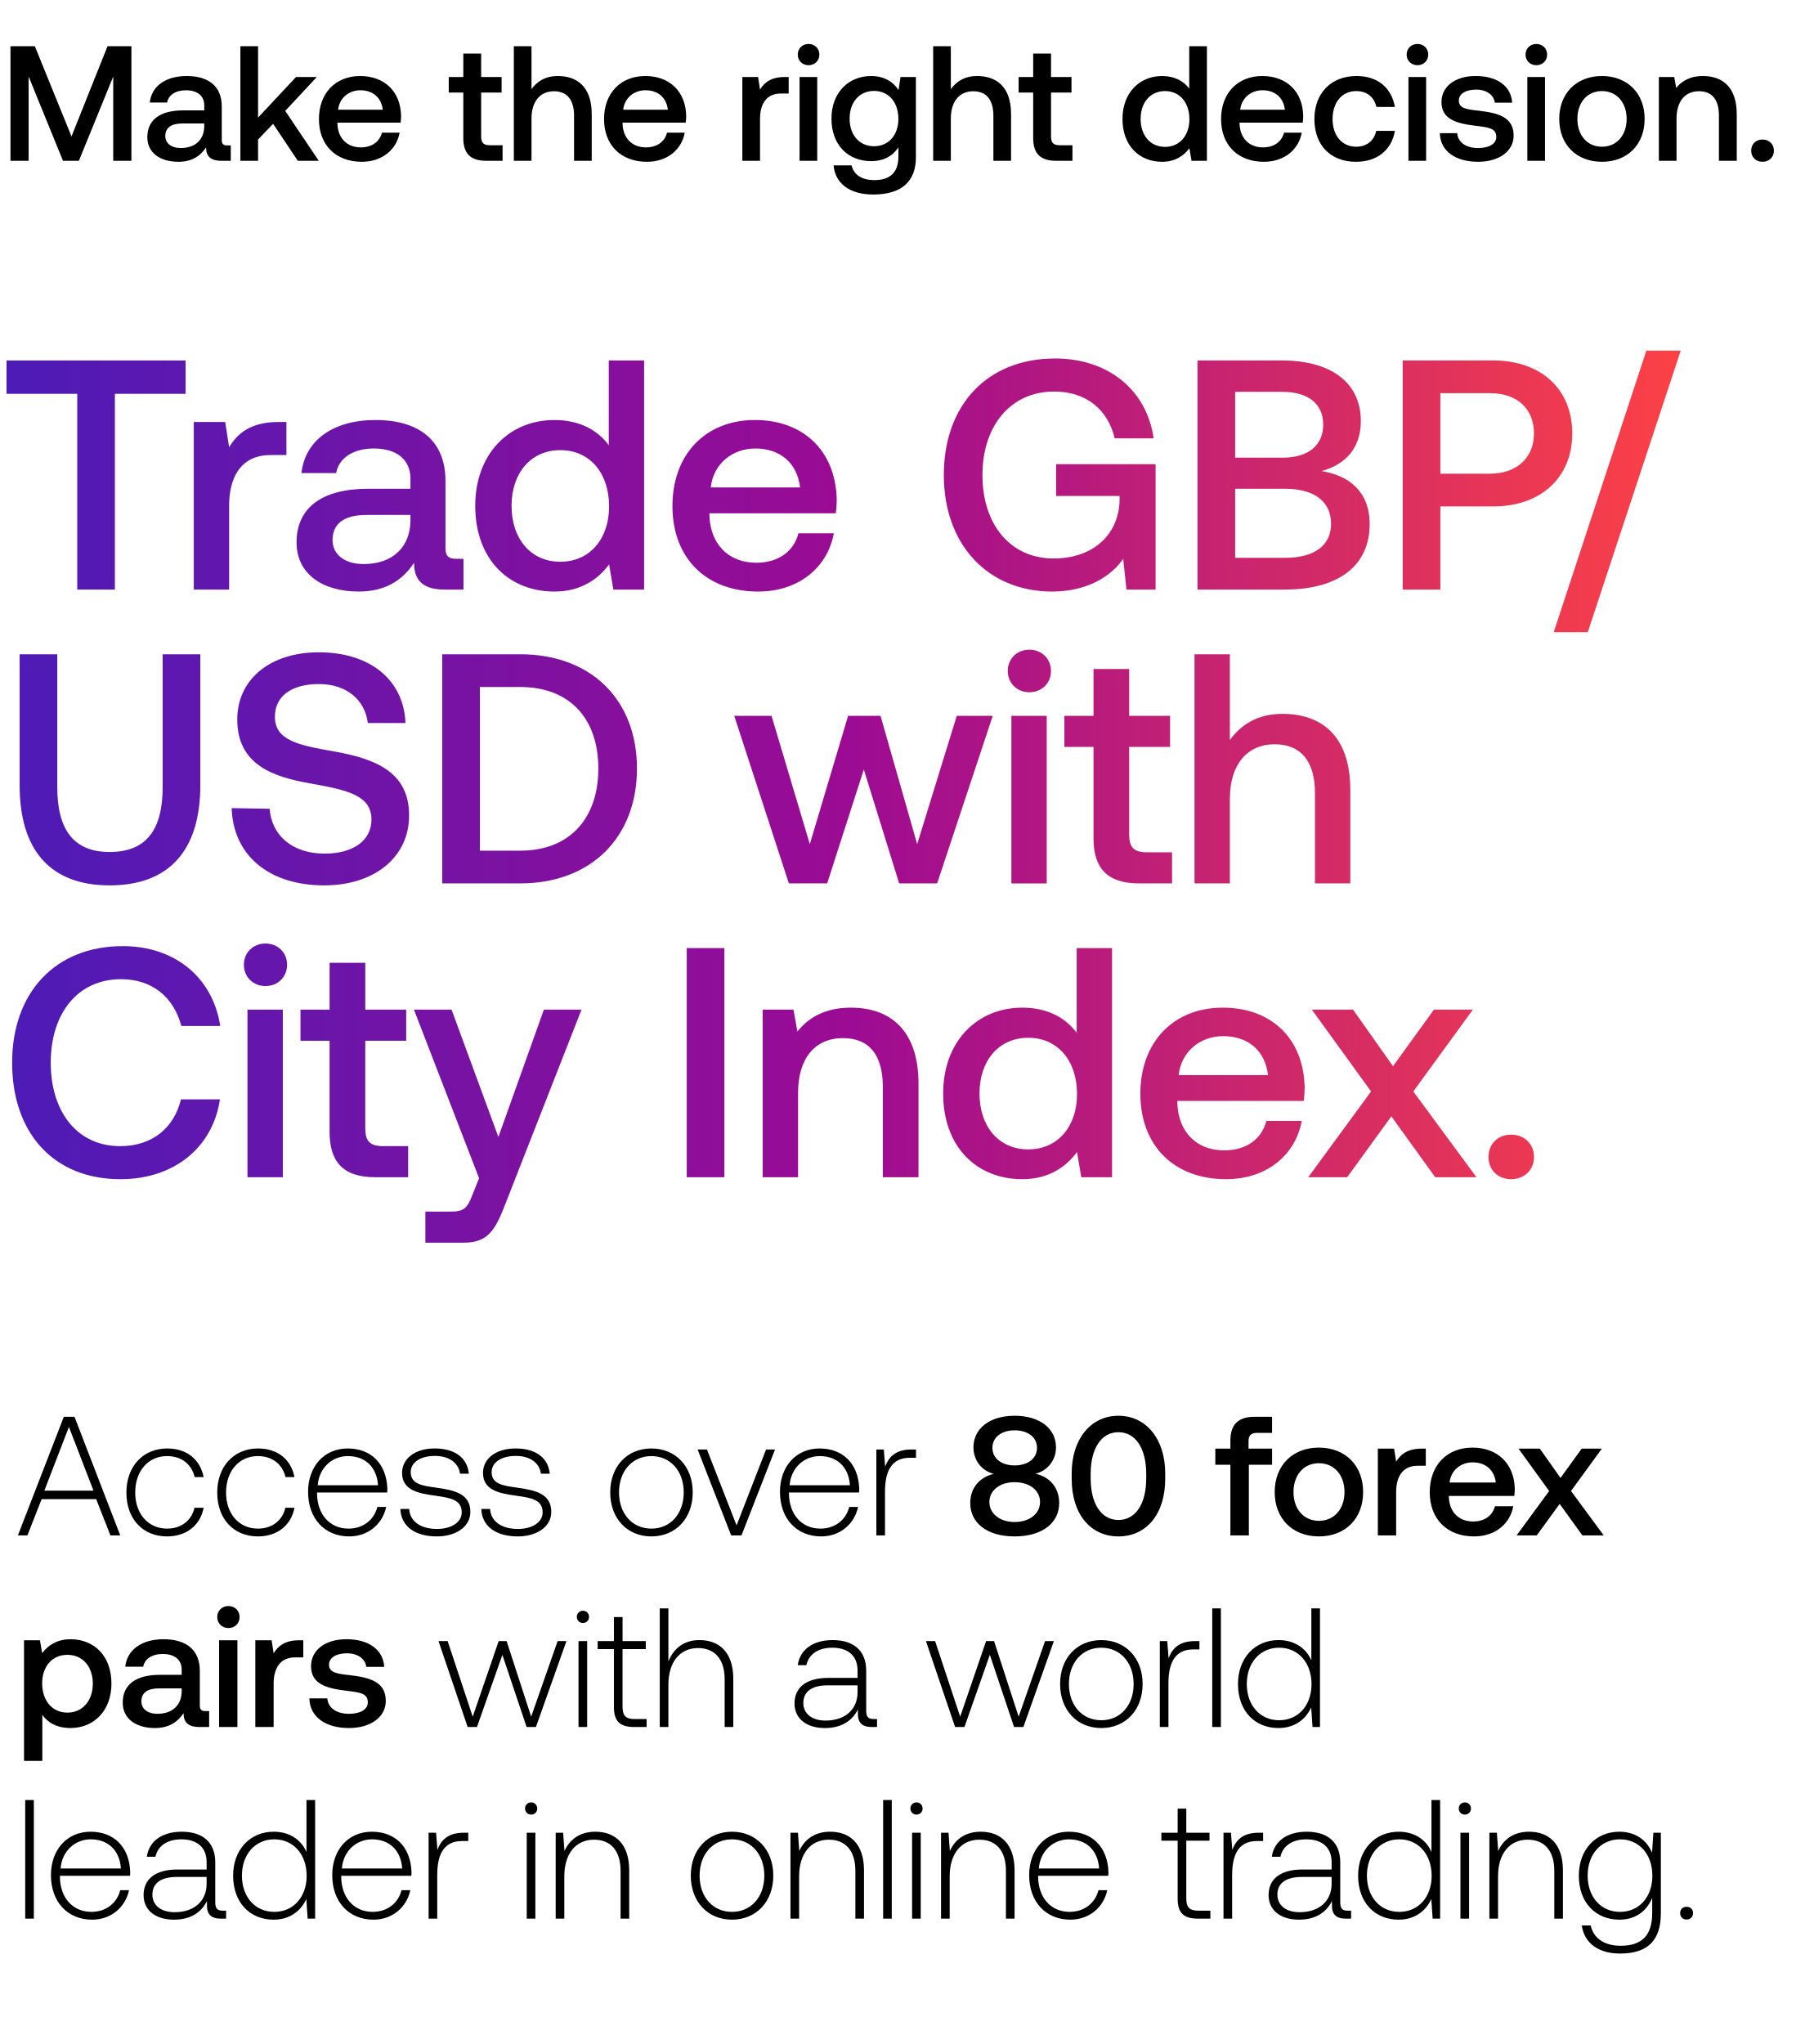
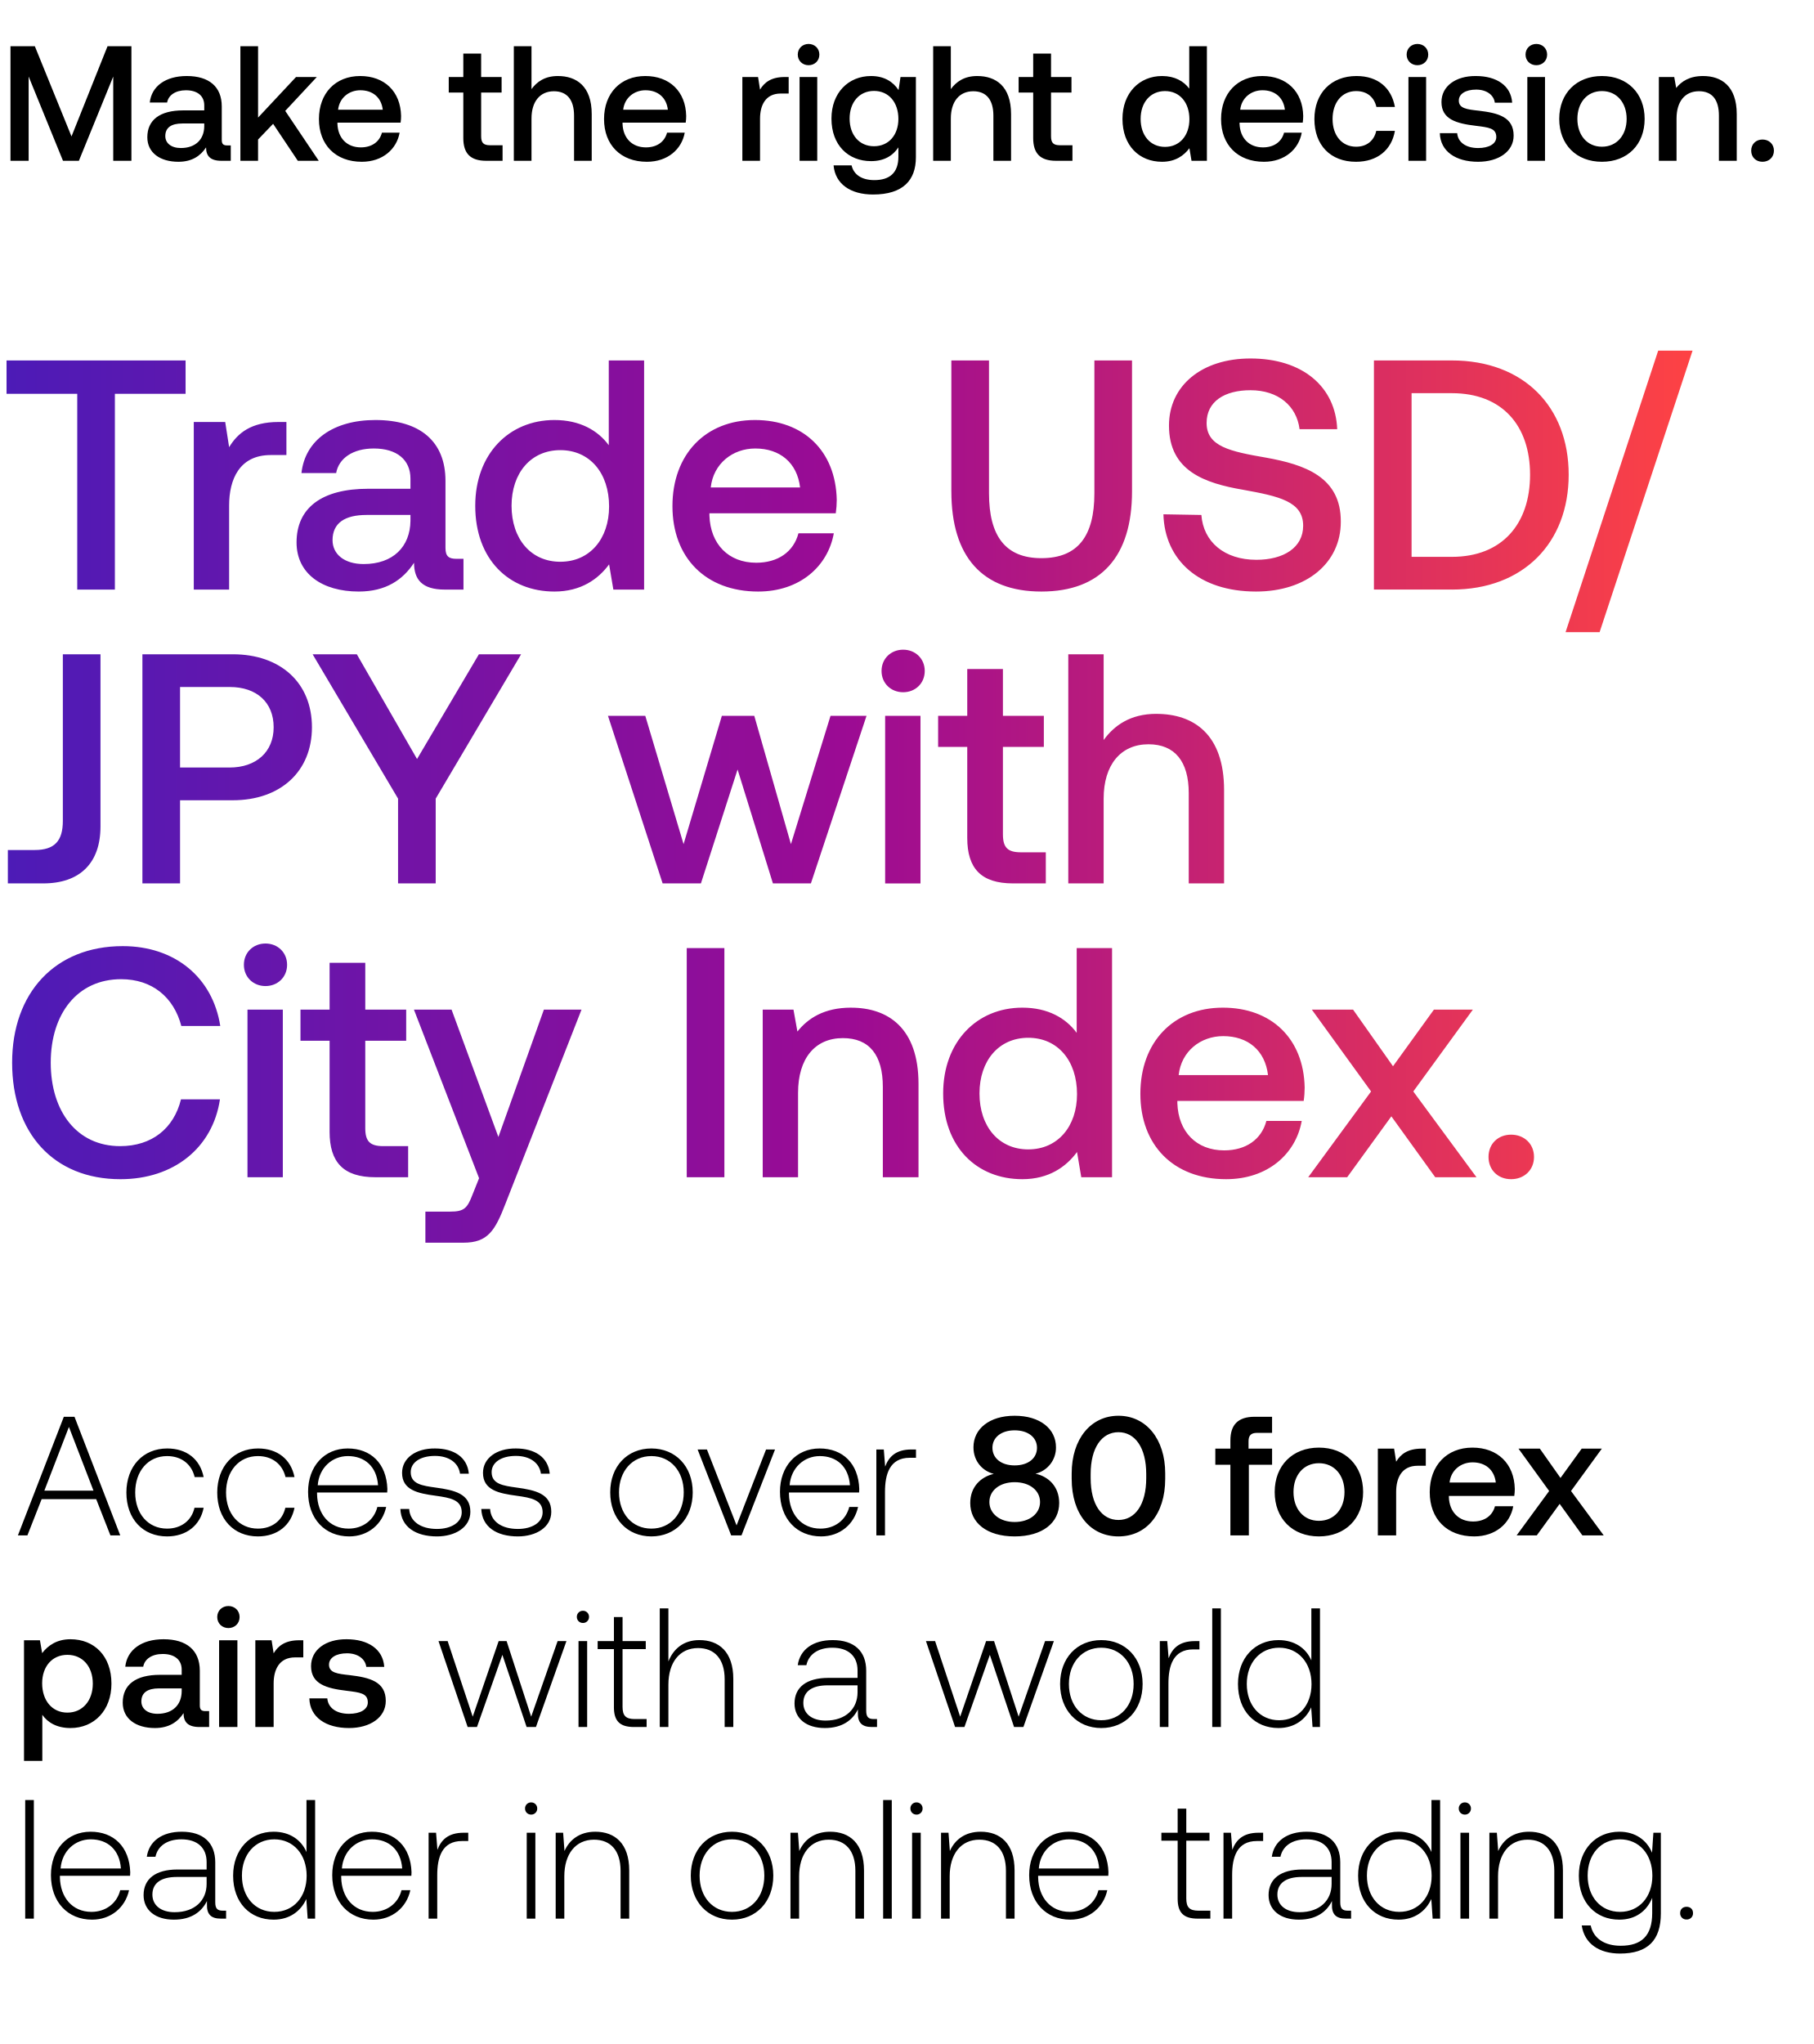
<svg xmlns="http://www.w3.org/2000/svg" width="142" height="160" viewBox="0 0 142 160" fill="none">
  <path d="M2.146 120.187l1.114-2.838H7.53l1.114 2.838h.77l-3.582-9.285h-.835l-3.595 9.285h.743zm3.25-8.489l1.923 4.987H3.472l1.923-4.987zm7.683 8.569c1.525 0 2.6-.875 2.865-2.242h-.717c-.225.995-1.034 1.632-2.148 1.632-1.473 0-2.494-1.154-2.494-2.826 0-1.671 1.008-2.852 2.494-2.852 1.127 0 1.923.637 2.162 1.645h.703c-.279-1.393-1.327-2.241-2.852-2.241-1.897 0-3.197 1.406-3.197 3.448 0 2.07 1.287 3.436 3.184 3.436zm7.111 0c1.526 0 2.6-.875 2.866-2.242h-.717c-.225.995-1.034 1.632-2.149 1.632-1.472 0-2.493-1.154-2.493-2.826 0-1.671 1.008-2.852 2.493-2.852 1.128 0 1.924.637 2.163 1.645h.703c-.279-1.393-1.327-2.241-2.852-2.241-1.897 0-3.197 1.406-3.197 3.448 0 2.07 1.287 3.436 3.183 3.436zm7.152 0c1.472 0 2.6-.955 2.892-2.308h-.69c-.265 1.048-1.154 1.698-2.255 1.698-1.5 0-2.44-1.141-2.467-2.706v-.12h5.491c0-.092.014-.199.014-.278-.067-2.003-1.3-3.17-3.105-3.17-1.843 0-3.103 1.406-3.103 3.395 0 2.109 1.313 3.489 3.223 3.489zm-2.467-4.006c.106-1.366 1.127-2.282 2.36-2.282 1.314 0 2.256.81 2.362 2.282h-4.722zm6.47 1.857c.054 1.393 1.181 2.149 2.866 2.149 1.446 0 2.613-.73 2.613-1.923 0-1.42-1.247-1.698-2.693-1.897-1.048-.146-1.976-.266-1.976-1.207 0-.77.756-1.274 1.897-1.274 1.074 0 1.843.518 1.963 1.393h.69c-.12-1.313-1.194-1.976-2.653-1.976-1.5-.014-2.574.756-2.574 1.91 0 1.353 1.247 1.605 2.627 1.79 1.127.16 2.043.306 2.043 1.3 0 .796-.836 1.3-1.937 1.3-1.287 0-2.122-.597-2.176-1.565h-.69zm6.335 0c.053 1.393 1.18 2.149 2.865 2.149 1.446 0 2.614-.73 2.614-1.923 0-1.42-1.247-1.698-2.693-1.897-1.048-.146-1.977-.266-1.977-1.207 0-.77.756-1.274 1.897-1.274 1.075 0 1.844.518 1.963 1.393h.69c-.12-1.313-1.194-1.976-2.653-1.976-1.499-.014-2.573.756-2.573 1.91 0 1.353 1.247 1.605 2.626 1.79 1.128.16 2.043.306 2.043 1.3 0 .796-.836 1.3-1.937 1.3-1.286 0-2.122-.597-2.175-1.565h-.69zm13.316 2.149c1.897 0 3.237-1.406 3.237-3.449 0-2.029-1.34-3.435-3.237-3.435s-3.223 1.406-3.223 3.435c0 2.043 1.326 3.449 3.223 3.449zm0-.61c-1.499 0-2.534-1.167-2.534-2.839 0-1.658 1.035-2.839 2.534-2.839 1.499 0 2.533 1.181 2.533 2.839 0 1.672-1.034 2.839-2.533 2.839zm6.246.53h.809l2.626-6.725h-.703l-2.308 5.943-2.321-5.943h-.73l2.627 6.725zm7.045.08c1.472 0 2.6-.955 2.891-2.308h-.69c-.265 1.048-1.153 1.698-2.254 1.698-1.5 0-2.441-1.141-2.468-2.706v-.12h5.492c0-.092.013-.199.013-.278-.066-2.003-1.3-3.17-3.104-3.17-1.843 0-3.104 1.406-3.104 3.395 0 2.109 1.314 3.489 3.224 3.489zm-2.468-4.006c.107-1.366 1.128-2.282 2.362-2.282 1.313 0 2.255.81 2.36 2.282H61.82zm9.535-2.799c-1.246 0-1.777.597-2.056 1.34l-.106-1.34h-.583v6.725h.676v-3.409c0-1.366.358-2.666 1.937-2.666h.49v-.65h-.358zm9.712 1.897a2.091 2.091 0 001.605-2.069c0-1.446-1.247-2.468-3.237-2.468-1.976 0-3.223 1.022-3.223 2.468 0 1.127.743 1.87 1.591 2.082-.994.226-1.843.995-1.843 2.282 0 1.539 1.286 2.613 3.475 2.613s3.489-1.074 3.489-2.613c0-1.313-.862-2.083-1.857-2.295zm-1.632-3.396c1.061 0 1.751.557 1.751 1.366 0 .823-.69 1.38-1.751 1.38-1.048 0-1.738-.557-1.738-1.38 0-.809.69-1.366 1.738-1.366zm0 7.176c-1.167 0-1.976-.663-1.976-1.565 0-.902.809-1.552 1.976-1.552 1.18 0 1.99.65 1.99 1.552s-.81 1.565-1.99 1.565zm4.467-3.382c0 2.799 1.499 4.51 3.66 4.51 2.163 0 3.662-1.711 3.662-4.51v-.425c0-2.692-1.499-4.51-3.661-4.51s-3.661 1.818-3.661 4.51v.425zm5.836-.053c0 2.082-.875 3.276-2.175 3.276-1.3 0-2.176-1.194-2.176-3.276v-.318c0-2.07.876-3.277 2.176-3.277 1.3 0 2.175 1.207 2.175 3.277v.318zm5.409-1.048h1.18v5.531h1.446v-5.531h1.818v-1.26h-1.844v-.571c0-.464.199-.663.663-.663h1.18v-1.26h-1.366c-1.313 0-1.897.637-1.897 1.857v.637h-1.18v1.26zm8.11 5.611c2.069 0 3.462-1.393 3.462-3.475 0-2.07-1.393-3.476-3.462-3.476s-3.462 1.406-3.462 3.476c0 2.082 1.393 3.475 3.462 3.475zm0-1.22c-1.207 0-1.99-.942-1.99-2.255 0-1.314.783-2.255 1.99-2.255 1.207 0 2.003.941 2.003 2.255 0 1.313-.796 2.255-2.003 2.255zm8.05-5.651c-1.115 0-1.659.451-2.003 1.021l-.16-1.021h-1.273v6.791h1.433v-3.409c0-1.048.411-2.042 1.684-2.042h.637v-1.34h-.318zm4.101 6.871c1.685 0 2.825-1.021 3.064-2.361h-1.432c-.199.756-.836 1.194-1.712 1.194-1.127 0-1.857-.756-1.896-1.91v-.093h5.12c.026-.186.04-.372.04-.544-.04-1.99-1.353-3.237-3.317-3.237-2.003 0-3.342 1.393-3.342 3.489 0 2.082 1.339 3.462 3.475 3.462zm-1.923-4.218c.106-.969.888-1.579 1.804-1.579.994 0 1.698.571 1.817 1.579h-3.621zm5.251 4.138h1.578l1.791-2.467 1.778 2.467h1.671l-2.56-3.475 2.414-3.316h-1.578l-1.659 2.295-1.618-2.295h-1.671l2.401 3.316-2.547 3.475zm-113.22 8.129c-1.061 0-1.764.491-2.215 1.088l-.173-1.008H1.88v9.444h1.433v-3.608c.424.611 1.154 1.035 2.202 1.035 1.857 0 3.21-1.38 3.21-3.475 0-2.176-1.353-3.476-3.21-3.476zm-.239 5.744c-1.194 0-1.976-.942-1.976-2.295 0-1.313.782-2.228 1.976-2.228s1.99.915 1.99 2.255c0 1.326-.796 2.268-1.99 2.268zm10.805-.119c-.292 0-.438-.093-.438-.438v-2.72c0-1.605-1.035-2.467-2.839-2.467-1.71 0-2.852.823-2.997 2.149h1.406c.106-.597.676-.995 1.525-.995.942 0 1.486.465 1.486 1.221v.411h-1.711c-1.897 0-2.905.782-2.905 2.175 0 1.26 1.034 1.99 2.52 1.99 1.1 0 1.79-.478 2.242-1.167 0 .676.318 1.087 1.247 1.087h.756v-1.246h-.292zm-1.857-1.539c-.014 1.048-.703 1.751-1.897 1.751-.783 0-1.26-.398-1.26-.969 0-.689.49-1.021 1.38-1.021h1.777v.239zm3.659-4.961c.49 0 .875-.358.875-.863 0-.504-.385-.862-.875-.862-.491 0-.876.358-.876.862 0 .505.385.863.876.863zm-.73 7.746h1.433v-6.791h-1.433v6.791zm6.273-6.791c-1.115 0-1.659.451-2.003 1.021l-.16-1.021H19.99v6.791h1.433v-3.409c0-1.048.41-2.042 1.684-2.042h.637v-1.34h-.318zm.793 4.55c.04 1.472 1.287 2.321 3.104 2.321 1.645 0 2.879-.822 2.879-2.122 0-1.513-1.26-1.831-2.813-2.017-.981-.106-1.631-.185-1.631-.822 0-.544.557-.889 1.406-.889.849 0 1.432.438 1.512 1.061h1.406c-.093-1.392-1.273-2.162-2.945-2.162-1.631-.013-2.785.823-2.785 2.109 0 1.406 1.22 1.738 2.772 1.924 1.048.132 1.672.185 1.672.915 0 .544-.584.889-1.473.889-1.035 0-1.645-.504-1.698-1.207H24.22zm12.392 2.241h.73l1.99-5.65 1.897 5.65h.73l2.387-6.725h-.69l-2.07 5.916-1.923-5.916h-.623l-2.03 5.916-1.963-5.916h-.716l2.282 6.725zm9.025-8.144a.467.467 0 00.478-.478.467.467 0 00-.478-.477.467.467 0 00-.477.477c0 .279.212.478.477.478zm-.345 8.144h.677v-6.725h-.677v6.725zm2.771-1.565c0 1.075.438 1.565 1.579 1.565h.982v-.623h-.93c-.702 0-.954-.265-.954-.955v-4.523h1.817v-.624H48.74v-1.884h-.677v1.884H46.79v.624h1.273v4.536zm6.694-5.239c-1.26 0-2.043.703-2.428 1.671v-4.152h-.676v9.285h.676v-3.316c0-1.751.889-2.865 2.322-2.865 1.286 0 2.082.849 2.082 2.441v3.74h.677v-3.767c0-2.122-1.128-3.037-2.653-3.037zm13.654 6.181c-.398 0-.596-.133-.596-.65v-3.131c0-1.538-.942-2.4-2.627-2.4-1.539 0-2.56.742-2.733 1.963h.677c.172-.823.889-1.367 2.03-1.367 1.26 0 1.976.664 1.976 1.778v.584h-2.282c-1.724 0-2.653.742-2.653 2.003 0 1.193.942 1.923 2.375 1.923 1.366 0 2.175-.623 2.587-1.459v.239c-.027.796.305 1.14 1.1 1.14h.398v-.623h-.252zm-1.273-2.096c0 1.287-.915 2.215-2.507 2.215-1.075 0-1.738-.544-1.738-1.379 0-.889.663-1.38 1.91-1.38h2.335v.544zm7.637 2.719h.73l1.99-5.65 1.896 5.65h.73l2.387-6.725h-.69l-2.069 5.916-1.923-5.916H77.2l-2.029 5.916-1.963-5.916h-.716l2.281 6.725zm11.444.08c1.897 0 3.236-1.406 3.236-3.449 0-2.029-1.34-3.435-3.236-3.435-1.897 0-3.224 1.406-3.224 3.435 0 2.043 1.327 3.449 3.224 3.449zm0-.61c-1.499 0-2.534-1.167-2.534-2.839 0-1.658 1.035-2.839 2.534-2.839 1.499 0 2.533 1.181 2.533 2.839 0 1.672-1.034 2.839-2.533 2.839zm7.327-6.195c-1.247 0-1.778.597-2.056 1.34l-.107-1.34H90.8v6.725h.676v-3.409c0-1.366.358-2.666 1.937-2.666h.49v-.65h-.357zm1.36 6.725h.677v-9.285h-.677v9.285zm7.759-5.213c-.411-.955-1.313-1.591-2.574-1.591-1.843 0-3.17 1.406-3.17 3.435 0 2.123 1.327 3.449 3.17 3.449 1.261 0 2.136-.676 2.561-1.618l.106 1.538h.583v-9.285h-.676v4.072zm-2.521 4.683c-1.499 0-2.533-1.167-2.533-2.839 0-1.658 1.034-2.839 2.533-2.839 1.499 0 2.534 1.181 2.534 2.852 0 1.659-1.035 2.826-2.534 2.826zm-98.17 15.53h.677v-9.285h-.677v9.285zm5.238.08c1.473 0 2.6-.955 2.892-2.308h-.69c-.265 1.048-1.154 1.698-2.255 1.698-1.499 0-2.44-1.141-2.467-2.706v-.12h5.492c0-.092.013-.199.013-.278-.066-2.003-1.3-3.17-3.104-3.17-1.844 0-3.104 1.406-3.104 3.395 0 2.109 1.313 3.489 3.223 3.489zm-2.467-4.006c.106-1.366 1.128-2.282 2.361-2.282 1.314 0 2.255.81 2.361 2.282H4.744zm12.705 3.303c-.398 0-.597-.133-.597-.65v-3.131c0-1.538-.941-2.4-2.626-2.4-1.539 0-2.56.742-2.733 1.963h.677c.172-.823.889-1.367 2.03-1.367 1.26 0 1.976.664 1.976 1.778v.584h-2.282c-1.724 0-2.653.742-2.653 2.003 0 1.193.942 1.923 2.375 1.923 1.366 0 2.175-.623 2.586-1.459v.239c-.026.796.305 1.14 1.101 1.14h.398v-.623h-.252zm-1.273-2.096c0 1.287-.915 2.215-2.507 2.215-1.075 0-1.738-.544-1.738-1.379 0-.889.663-1.38 1.91-1.38h2.335v.544zm7.818-2.494c-.411-.955-1.313-1.591-2.573-1.591-1.844 0-3.17 1.406-3.17 3.435 0 2.123 1.326 3.449 3.17 3.449 1.26 0 2.135-.676 2.56-1.618l.106 1.538h.584v-9.285h-.677v4.072zm-2.52 4.683c-1.5 0-2.534-1.167-2.534-2.839 0-1.658 1.035-2.839 2.534-2.839 1.499 0 2.533 1.181 2.533 2.852 0 1.659-1.034 2.826-2.533 2.826zm7.76.61c1.472 0 2.6-.955 2.891-2.308h-.69c-.265 1.048-1.154 1.698-2.255 1.698-1.499 0-2.44-1.141-2.467-2.706v-.12h5.492c0-.092.013-.199.013-.278-.067-2.003-1.3-3.17-3.104-3.17-1.844 0-3.104 1.406-3.104 3.395 0 2.109 1.313 3.489 3.223 3.489zm-2.468-4.006c.106-1.366 1.128-2.282 2.361-2.282 1.313 0 2.255.81 2.361 2.282h-4.722zm9.535-2.799c-1.247 0-1.778.597-2.056 1.34l-.106-1.34h-.584v6.725h.676v-3.409c0-1.366.359-2.666 1.937-2.666h.491v-.65h-.358zm5.28-1.419a.467.467 0 00.478-.478.467.467 0 00-.477-.477.467.467 0 00-.478.477c0 .279.212.478.478.478zm-.344 8.144h.676v-6.725h-.676v6.725zm5.37-6.804c-1.233 0-2.029.636-2.414 1.512l-.106-1.433h-.583v6.725h.676v-3.316c0-1.751.889-2.865 2.322-2.865 1.3 0 2.082.849 2.082 2.441v3.74h.677v-3.767c0-2.122-1.128-3.037-2.653-3.037zm10.698 6.884c1.896 0 3.236-1.406 3.236-3.449 0-2.029-1.34-3.435-3.236-3.435-1.897 0-3.224 1.406-3.224 3.435 0 2.043 1.327 3.449 3.224 3.449zm0-.61c-1.5 0-2.534-1.167-2.534-2.839 0-1.658 1.035-2.839 2.534-2.839 1.498 0 2.533 1.181 2.533 2.839 0 1.672-1.035 2.839-2.533 2.839zm7.684-6.274c-1.233 0-2.03.636-2.414 1.512l-.106-1.433h-.584v6.725h.677v-3.316c0-1.751.889-2.865 2.321-2.865 1.3 0 2.083.849 2.083 2.441v3.74h.676v-3.767c0-2.122-1.127-3.037-2.653-3.037zm4.15 6.804h.677v-9.285h-.676v9.285zm2.612-8.144a.467.467 0 00.478-.478.467.467 0 00-.478-.477.467.467 0 00-.477.477c0 .279.212.478.477.478zm-.344 8.144h.676v-6.725h-.676v6.725zm5.37-6.804c-1.233 0-2.029.636-2.414 1.512l-.106-1.433h-.584v6.725h.677v-3.316c0-1.751.889-2.865 2.321-2.865 1.3 0 2.083.849 2.083 2.441v3.74h.676v-3.767c0-2.122-1.127-3.037-2.653-3.037zm7.019 6.884c1.472 0 2.6-.955 2.891-2.308h-.69c-.265 1.048-1.154 1.698-2.255 1.698-1.499 0-2.44-1.141-2.467-2.706v-.12h5.492c0-.092.013-.199.013-.278-.066-2.003-1.3-3.17-3.104-3.17-1.844 0-3.104 1.406-3.104 3.395 0 2.109 1.313 3.489 3.224 3.489zm-2.468-4.006c.106-1.366 1.128-2.282 2.361-2.282 1.314 0 2.255.81 2.362 2.282h-4.723zm10.869 2.361c0 1.075.437 1.565 1.578 1.565h.982v-.623h-.929c-.703 0-.955-.265-.955-.955v-4.523h1.817v-.624h-1.817v-1.884h-.676v1.884h-1.274v.624h1.274v4.536zm6.335-5.16c-1.247 0-1.778.597-2.056 1.34l-.106-1.34h-.584v6.725h.677v-3.409c0-1.366.358-2.666 1.936-2.666h.491v-.65h-.358zm6.992 6.102c-.398 0-.597-.133-.597-.65v-3.131c0-1.538-.942-2.4-2.627-2.4-1.538 0-2.56.742-2.732 1.963h.676c.173-.823.889-1.367 2.03-1.367 1.26 0 1.976.664 1.976 1.778v.584h-2.281c-1.725 0-2.653.742-2.653 2.003 0 1.193.941 1.923 2.374 1.923 1.366 0 2.176-.623 2.587-1.459v.239c-.027.796.305 1.14 1.101 1.14h.398v-.623h-.252zm-1.274-2.096c0 1.287-.915 2.215-2.507 2.215-1.074 0-1.738-.544-1.738-1.379 0-.889.664-1.38 1.911-1.38h2.334v.544zm7.818-2.494c-.411-.955-1.313-1.591-2.573-1.591-1.844 0-3.17 1.406-3.17 3.435 0 2.123 1.326 3.449 3.17 3.449 1.26 0 2.136-.676 2.56-1.618l.106 1.538h.584v-9.285h-.677v4.072zm-2.52 4.683c-1.499 0-2.534-1.167-2.534-2.839 0-1.658 1.035-2.839 2.534-2.839 1.499 0 2.534 1.181 2.534 2.852 0 1.659-1.035 2.826-2.534 2.826zm5.133-7.614a.468.468 0 00.478-.478.468.468 0 00-.478-.477.467.467 0 00-.477.477c0 .279.212.478.477.478zm-.345 8.144h.677v-6.725h-.677v6.725zm5.371-6.804c-1.234 0-2.029.636-2.414 1.512l-.106-1.433h-.584v6.725h.677v-3.316c0-1.751.888-2.865 2.321-2.865 1.3 0 2.083.849 2.083 2.441v3.74h.676v-3.767c0-2.122-1.127-3.037-2.653-3.037zm9.629 1.644c-.411-.994-1.313-1.644-2.56-1.644-1.844 0-3.171 1.392-3.171 3.435 0 2.123 1.327 3.449 3.171 3.449 1.26 0 2.149-.663 2.573-1.711v1.194c0 1.79-.849 2.56-2.467 2.56-1.26 0-2.136-.571-2.348-1.592h-.703c.212 1.433 1.366 2.202 2.998 2.202 2.175 0 3.197-1.035 3.197-3.144v-6.314h-.584l-.106 1.565zm-2.507 4.63c-1.499 0-2.534-1.167-2.534-2.839 0-1.671 1.035-2.839 2.534-2.839 1.499 0 2.533 1.168 2.533 2.852 0 1.659-1.034 2.826-2.533 2.826zm4.708.093a.48.48 0 00.504.504.48.48 0 00.504-.504c0-.305-.212-.491-.504-.491-.292 0-.504.186-.504.491zM.82 12.587h1.422V5.99l2.69 6.598h1.243l2.69-6.598v6.598h1.423V3.62h-1.87l-2.82 7.06-2.87-7.06H.82v8.968zm16.965-1.204c-.282 0-.423-.09-.423-.423V8.334c0-1.55-1-2.383-2.742-2.383-1.652 0-2.754.794-2.895 2.075h1.358c.102-.576.653-.96 1.473-.96.91 0 1.435.448 1.435 1.178v.397H14.34c-1.833 0-2.806.756-2.806 2.101 0 1.217 1 1.922 2.434 1.922 1.063 0 1.73-.461 2.165-1.127 0 .653.308 1.05 1.204 1.05h.73v-1.204h-.281zM15.99 9.897c-.013 1.012-.679 1.69-1.832 1.69-.756 0-1.217-.383-1.217-.934 0-.667.474-.987 1.332-.987h1.717v.23zm2.83 2.69h1.383v-1.665l1.179-1.23 1.934 2.895h1.64L22.331 8.68l2.472-2.652h-1.627l-2.972 3.177V3.619H18.82v8.968zm9.506.077c1.627 0 2.729-.986 2.96-2.28h-1.384c-.193.73-.808 1.153-1.653 1.153-1.09 0-1.794-.73-1.832-1.845v-.09h4.945c.026-.18.038-.359.038-.525-.038-1.922-1.306-3.126-3.202-3.126-1.935 0-3.229 1.345-3.229 3.37 0 2.01 1.294 3.343 3.357 3.343zM26.469 8.59c.103-.935.858-1.525 1.742-1.525.961 0 1.64.551 1.756 1.525h-3.498zm9.803 2.216c0 1.192.538 1.781 1.794 1.781h1.28V11.37h-.973c-.525 0-.704-.192-.704-.704V7.245h1.601V6.028h-1.602V4.196h-1.396v1.832h-1.14v1.217h1.14v3.561zm7.401-4.855c-1.025 0-1.652.461-2.062 1.025V3.619h-1.384v8.968h1.384V9.27c0-1.32.666-2.127 1.755-2.127 1.025 0 1.576.667 1.576 1.91v3.535h1.383V8.936c0-2.19-1.191-2.985-2.652-2.985zm6.974 6.713c1.627 0 2.729-.986 2.96-2.28h-1.384c-.193.73-.807 1.153-1.653 1.153-1.09 0-1.794-.73-1.832-1.845v-.09h4.945c.026-.18.038-.359.038-.525-.038-1.922-1.306-3.126-3.202-3.126-1.935 0-3.229 1.345-3.229 3.37 0 2.01 1.294 3.343 3.357 3.343zM48.789 8.59c.103-.935.858-1.525 1.742-1.525.961 0 1.64.551 1.756 1.525h-3.498zm12.647-2.562c-1.076 0-1.601.435-1.934.986l-.154-.986h-1.23v6.56h1.384V9.294c0-1.012.397-1.973 1.627-1.973h.615V6.028h-.308zm1.866-.923c.474 0 .845-.346.845-.832 0-.487-.371-.833-.845-.833s-.846.346-.846.833c0 .486.372.832.846.832zm-.705 7.482h1.384v-6.56h-1.384v6.56zm7.75-5.534c-.423-.654-1.128-1.102-2.153-1.102-1.78 0-3.1 1.32-3.1 3.33 0 2.09 1.32 3.332 3.1 3.332 1.025 0 1.704-.423 2.14-1.076v.73c0 1.255-.68 1.832-1.884 1.832-.973 0-1.614-.423-1.78-1.153h-1.41c.128 1.473 1.345 2.28 3.088 2.28 2.357 0 3.356-1.127 3.356-2.908v-6.29H70.5l-.154 1.025zm-1.922 4.394c-1.153 0-1.91-.884-1.91-2.165 0-1.269.757-2.165 1.91-2.165s1.909.896 1.909 2.19c0 1.256-.756 2.14-1.91 2.14zm8.078-5.496c-1.025 0-1.653.461-2.063 1.025V3.619h-1.383v8.968h1.383V9.27c0-1.32.666-2.127 1.755-2.127 1.025 0 1.576.667 1.576 1.91v3.535h1.384V8.936c0-2.19-1.192-2.985-2.652-2.985zm4.384 4.855c0 1.192.538 1.781 1.794 1.781h1.28V11.37h-.973c-.525 0-.704-.192-.704-.704V7.245h1.601V6.028h-1.601V4.196h-1.397v1.832h-1.14v1.217h1.14v3.561zm12.217-3.869c-.423-.576-1.128-.986-2.127-.986-1.78 0-3.1 1.332-3.1 3.356 0 2.101 1.32 3.357 3.1 3.357 1.038 0 1.717-.487 2.14-1.063l.166.986h1.204V3.62h-1.383v3.318zm-1.896 4.561c-1.153 0-1.91-.897-1.91-2.19 0-1.282.757-2.179 1.91-2.179s1.909.897 1.909 2.204c0 1.268-.756 2.165-1.91 2.165zm7.745 1.166c1.627 0 2.729-.986 2.959-2.28h-1.384c-.192.73-.807 1.153-1.652 1.153-1.09 0-1.794-.73-1.832-1.845v-.09h4.945a3.7 3.7 0 00.038-.525c-.038-1.922-1.306-3.126-3.203-3.126-1.934 0-3.228 1.345-3.228 3.37 0 2.01 1.294 3.343 3.357 3.343zM97.095 8.59c.103-.935.858-1.525 1.742-1.525.961 0 1.64.551 1.756 1.525h-3.498zm9.062 4.074c1.678 0 2.793-.935 3.049-2.421h-1.461c-.166.756-.73 1.242-1.575 1.242-1.115 0-1.845-.884-1.845-2.165 0-1.294.73-2.19 1.845-2.19.858 0 1.409.474 1.588 1.242h1.448c-.269-1.486-1.32-2.421-3.011-2.421-1.986 0-3.292 1.345-3.292 3.37 0 2.05 1.268 3.343 3.254 3.343zm4.813-7.559c.474 0 .845-.346.845-.832 0-.487-.371-.833-.845-.833s-.846.346-.846.833c0 .486.372.832.846.832zm-.705 7.482h1.384v-6.56h-1.384v6.56zm2.458-2.165c.038 1.422 1.243 2.242 2.998 2.242 1.589 0 2.78-.794 2.78-2.05 0-1.46-1.217-1.768-2.716-1.947-.948-.103-1.576-.18-1.576-.794 0-.526.538-.859 1.358-.859.82 0 1.384.423 1.461 1.025h1.358c-.09-1.345-1.23-2.088-2.844-2.088-1.576-.013-2.691.794-2.691 2.037 0 1.358 1.179 1.678 2.678 1.858 1.012.128 1.614.179 1.614.883 0 .526-.564.859-1.422.859-.999 0-1.589-.487-1.64-1.166h-1.358zm7.555-5.317c.474 0 .845-.346.845-.832 0-.487-.371-.833-.845-.833s-.846.346-.846.833c0 .486.372.832.846.832zm-.705 7.482h1.384v-6.56h-1.384v6.56zm5.841.077c1.998 0 3.343-1.345 3.343-3.357 0-1.998-1.345-3.356-3.343-3.356-1.999 0-3.344 1.358-3.344 3.356 0 2.012 1.345 3.357 3.344 3.357zm0-1.179c-1.166 0-1.922-.91-1.922-2.178 0-1.268.756-2.178 1.922-2.178 1.165 0 1.934.91 1.934 2.178 0 1.269-.769 2.178-1.934 2.178zm7.915-5.534c-1.063 0-1.691.423-2.101.935l-.154-.858h-1.204v6.56h1.384V9.281c0-1.333.653-2.14 1.755-2.14 1.038 0 1.563.667 1.563 1.91v3.535h1.396V8.936c0-2.19-1.191-2.985-2.639-2.985zm3.77 5.842c0 .512.371.871.884.871.512 0 .896-.359.896-.871 0-.513-.384-.871-.896-.871-.513 0-.884.358-.884.87z" fill="#000" />
-   <path d="M.512 30.828h5.535v15.323h2.947V30.828h5.535v-2.613H.512v2.613zm21.296 2.204c-2.153 0-3.203.871-3.87 1.973l-.307-1.973h-2.46v13.12h2.767v-6.586c0-2.024.795-3.946 3.255-3.946h1.23v-2.588h-.615zm13.913 10.71c-.564 0-.845-.178-.845-.845v-5.253c0-3.1-2-4.766-5.484-4.766-3.306 0-5.51 1.589-5.791 4.151h2.716c.205-1.153 1.307-1.922 2.947-1.922 1.82 0 2.87.897 2.87 2.358v.794h-3.306c-3.664 0-5.611 1.512-5.611 4.203 0 2.434 1.998 3.843 4.868 3.843 2.127 0 3.46-.922 4.33-2.255 0 1.307.616 2.102 2.41 2.102h1.46v-2.41h-.564zm-3.587-2.971c-.026 2.024-1.358 3.382-3.665 3.382-1.511 0-2.434-.769-2.434-1.87 0-1.333.948-1.974 2.665-1.974h3.434v.462zm15.526-5.92c-.846-1.153-2.255-1.973-4.254-1.973-3.562 0-6.2 2.665-6.2 6.714 0 4.202 2.638 6.713 6.2 6.713 2.076 0 3.434-.974 4.28-2.127l.333 1.974h2.408V28.214H47.66v6.636zm-3.792 9.123c-2.307 0-3.819-1.794-3.819-4.382 0-2.563 1.512-4.356 3.819-4.356 2.306 0 3.817 1.793 3.817 4.407 0 2.537-1.511 4.33-3.818 4.33zm15.49 2.331c3.255 0 5.458-1.973 5.92-4.56H62.51c-.384 1.46-1.614 2.305-3.305 2.305-2.179 0-3.588-1.46-3.665-3.69v-.179h9.891a7.51 7.51 0 00.077-1.05c-.077-3.844-2.614-6.253-6.406-6.253-3.87 0-6.457 2.69-6.457 6.74 0 4.022 2.588 6.687 6.713 6.687zm-3.715-8.148c.205-1.87 1.717-3.05 3.485-3.05 1.921 0 3.28 1.102 3.51 3.05h-6.995zm26.73 8.148c2.844 0 4.69-1.281 5.56-2.562l.257 2.408h2.28v-9.814h-7.79v2.486h4.971v.436c-.153 2.895-2.382 4.458-5.15 4.458-3.434 0-5.586-2.69-5.586-6.534 0-3.843 2.204-6.534 5.612-6.534 2.485 0 4.202 1.384 4.74 3.664h3.05c-.539-3.792-3.562-6.252-7.713-6.252-5.33 0-8.713 3.664-8.713 9.122s3.46 9.122 8.482 9.122zm11.378-.154h6.816c4.331 0 6.662-1.947 6.662-5.124 0-2.563-1.639-3.818-3.766-4.151 1.87-.513 3.075-1.794 3.075-3.92 0-2.948-2.255-4.741-6.201-4.741h-6.586V46.15zm6.663-15.476c2.049 0 3.177.973 3.177 2.562 0 1.614-1.153 2.588-3.177 2.588h-3.716v-5.15h3.716zm.179 7.584c2.28 0 3.613.974 3.613 2.742 0 1.666-1.256 2.665-3.613 2.665h-3.895v-5.407h3.895zm9.223 7.892h2.947v-6.508h4.126c3.741 0 6.201-2.255 6.201-5.714 0-3.485-2.46-5.714-6.201-5.714h-7.073V46.15zm6.842-15.374c2.101 0 3.434 1.204 3.434 3.152 0 1.922-1.359 3.152-3.46 3.152h-3.869v-6.304h3.895zm7.648 18.706l7.277-22.037h-2.691l-7.251 22.037h2.665zM1.537 61.464c0 5.1 2.41 7.841 7.047 7.841 4.664 0 7.098-2.742 7.098-7.84v-10.25h-2.947v10.403c0 3.331-1.281 5.074-4.151 5.074-2.819 0-4.1-1.743-4.1-5.074V51.215H1.537v10.25zm16.602 1.794c.102 3.587 2.793 6.047 7.251 6.047 3.946 0 6.637-2.229 6.637-5.458.025-3.536-2.87-4.484-5.843-5.022-2.818-.487-4.663-.871-4.663-2.716 0-1.691 1.41-2.563 3.434-2.563 2.178 0 3.613 1.23 3.843 3.05h2.947c-.128-3.306-2.69-5.535-6.79-5.535-3.818 0-6.38 2.127-6.38 5.253 0 3.562 2.818 4.51 5.79 5.022 2.845.513 4.715.923 4.715 2.819 0 1.717-1.537 2.665-3.664 2.665-2.511 0-4.151-1.41-4.305-3.51l-2.972-.052zm22.58 5.893c5.612 0 9.148-3.664 9.148-8.993 0-5.33-3.536-8.943-9.148-8.943h-6.098V69.15h6.098zm-3.151-15.374h3.151c3.947 0 6.124 2.537 6.124 6.38 0 3.844-2.178 6.432-6.124 6.432h-3.151V53.777zM61.76 69.151h2.997l2.87-8.917 2.768 8.917h2.972l4.356-13.119h-2.818l-3.1 10.045-2.87-10.045h-2.538L63.4 66.077l-2.998-10.045h-2.92l4.279 13.12zm18.83-14.964c.947 0 1.69-.692 1.69-1.665 0-.974-.743-1.666-1.69-1.666-.949 0-1.692.692-1.692 1.666 0 .973.743 1.665 1.691 1.665zm-1.41 14.965h2.767v-13.12h-2.767v13.12zm6.428-3.562c0 2.383 1.076 3.561 3.588 3.561h2.562v-2.434h-1.947c-1.051 0-1.41-.384-1.41-1.41v-6.84h3.203v-2.435h-3.203v-3.664H85.61v3.664h-2.28v2.434h2.28v7.124zm14.803-9.712c-2.05 0-3.305.923-4.125 2.05v-6.713h-2.768V69.15h2.768v-6.636c0-2.64 1.332-4.254 3.51-4.254 2.05 0 3.152 1.333 3.152 3.818v7.072h2.767V61.85c0-4.382-2.383-5.97-5.304-5.97zM9.43 92.305c4.176 0 7.226-2.46 7.79-6.252h-3.05c-.564 2.28-2.28 3.664-4.766 3.664-3.382 0-5.432-2.716-5.432-6.534 0-3.844 2.1-6.534 5.509-6.534 2.434 0 4.125 1.41 4.715 3.664h3.049c-.59-3.792-3.536-6.252-7.636-6.252-5.304 0-8.66 3.664-8.66 9.122 0 5.51 3.253 9.122 8.48 9.122zm11.354-15.118c.948 0 1.692-.692 1.692-1.665 0-.974-.744-1.666-1.692-1.666s-1.69.692-1.69 1.666c0 .973.742 1.665 1.69 1.665zm-1.409 14.965h2.767v-13.12h-2.767v13.12zm6.428-3.562c0 2.383 1.076 3.561 3.587 3.561h2.563v-2.434h-1.947c-1.051 0-1.41-.384-1.41-1.41v-6.84H31.8v-2.435h-3.203v-3.664h-2.793v3.664h-2.28v2.434h2.28v7.124zm11.703 3.638l-.513 1.282c-.41 1.076-.666 1.332-1.742 1.332h-1.948v2.434h2.973c1.922 0 2.485-.948 3.305-3.075l5.945-15.169H42.58L39.018 89l-3.665-9.968h-2.946l5.099 13.196zm16.258-.076h2.947V74.215h-2.947V92.15zM66.63 78.877c-2.127 0-3.382.846-4.202 1.87l-.308-1.716h-2.408v13.12h2.767V85.54c0-2.664 1.307-4.279 3.51-4.279 2.076 0 3.127 1.333 3.127 3.818v7.073h2.793v-7.303c0-4.382-2.383-5.97-5.279-5.97zm17.663 1.973c-.845-1.153-2.255-1.973-4.253-1.973-3.562 0-6.201 2.665-6.201 6.714 0 4.202 2.639 6.713 6.2 6.713 2.076 0 3.434-.974 4.28-2.127l.333 1.974h2.409V74.215h-2.768v6.636zm-3.792 9.123c-2.306 0-3.818-1.794-3.818-4.382 0-2.563 1.512-4.356 3.818-4.356s3.818 1.793 3.818 4.407c0 2.537-1.512 4.33-3.818 4.33zm15.49 2.331c3.255 0 5.458-1.973 5.92-4.56h-2.768c-.384 1.46-1.614 2.305-3.305 2.305-2.178 0-3.588-1.46-3.664-3.69v-.179h9.89c.052-.359.077-.717.077-1.05-.077-3.844-2.613-6.253-6.406-6.253-3.869 0-6.457 2.69-6.457 6.74 0 4.022 2.588 6.687 6.714 6.687zm-3.715-8.148c.205-1.87 1.717-3.05 3.485-3.05 1.922 0 3.28 1.102 3.51 3.05h-6.995zm10.144 7.995h3.049l3.459-4.767 3.434 4.766h3.229l-4.946-6.713 4.664-6.406h-3.049l-3.203 4.433-3.127-4.433h-3.228l4.638 6.406-4.92 6.713zm14.114-1.59c0 1.026.743 1.743 1.768 1.743s1.794-.717 1.794-1.742-.769-1.743-1.794-1.743-1.768.718-1.768 1.743z" fill="url(#paint0_linear_101_61)" />
+   <path d="M.512 30.828h5.535v15.323h2.947V30.828h5.535v-2.613H.512v2.613zm21.296 2.204c-2.153 0-3.203.871-3.87 1.973l-.307-1.973h-2.46v13.12h2.767v-6.586c0-2.024.795-3.946 3.255-3.946h1.23v-2.588h-.615zm13.913 10.71c-.564 0-.845-.178-.845-.845v-5.253c0-3.1-2-4.766-5.484-4.766-3.306 0-5.51 1.589-5.791 4.151h2.716c.205-1.153 1.307-1.922 2.947-1.922 1.82 0 2.87.897 2.87 2.358v.794h-3.306c-3.664 0-5.611 1.512-5.611 4.203 0 2.434 1.998 3.843 4.868 3.843 2.127 0 3.46-.922 4.33-2.255 0 1.307.616 2.102 2.41 2.102h1.46v-2.41h-.564zm-3.587-2.971c-.026 2.024-1.358 3.382-3.665 3.382-1.511 0-2.434-.769-2.434-1.87 0-1.333.948-1.974 2.665-1.974h3.434v.462zm15.526-5.92c-.846-1.153-2.255-1.973-4.254-1.973-3.562 0-6.2 2.665-6.2 6.714 0 4.202 2.638 6.713 6.2 6.713 2.076 0 3.434-.974 4.28-2.127l.333 1.974h2.408V28.214H47.66v6.636zm-3.792 9.123c-2.307 0-3.819-1.794-3.819-4.382 0-2.563 1.512-4.356 3.819-4.356 2.306 0 3.817 1.793 3.817 4.407 0 2.537-1.511 4.33-3.818 4.33zm15.49 2.331c3.255 0 5.458-1.973 5.92-4.56H62.51c-.384 1.46-1.614 2.305-3.305 2.305-2.179 0-3.588-1.46-3.665-3.69v-.179h9.891a7.51 7.51 0 00.077-1.05c-.077-3.844-2.614-6.253-6.406-6.253-3.87 0-6.457 2.69-6.457 6.74 0 4.022 2.588 6.687 6.713 6.687zm-3.715-8.148c.205-1.87 1.717-3.05 3.485-3.05 1.921 0 3.28 1.102 3.51 3.05h-6.995zm18.838.307c0 5.1 2.409 7.841 7.046 7.841 4.664 0 7.098-2.742 7.098-7.84v-10.25h-2.947v10.403c0 3.331-1.28 5.074-4.15 5.074-2.82 0-4.1-1.743-4.1-5.074V28.215H74.48v10.25zm16.601 1.794c.103 3.587 2.793 6.047 7.252 6.047 3.946 0 6.636-2.229 6.636-5.458.026-3.536-2.87-4.484-5.842-5.022-2.819-.487-4.664-.871-4.664-2.716 0-1.691 1.41-2.563 3.434-2.563 2.178 0 3.613 1.23 3.844 3.05h2.946c-.128-3.306-2.69-5.535-6.79-5.535-3.818 0-6.38 2.127-6.38 5.253 0 3.562 2.818 4.51 5.79 5.022 2.845.513 4.715.923 4.715 2.819 0 1.717-1.537 2.665-3.664 2.665-2.511 0-4.15-1.41-4.305-3.51l-2.972-.052zm22.581 5.893c5.611 0 9.147-3.664 9.147-8.994s-3.536-8.942-9.147-8.942h-6.099V46.15h6.099zm-3.152-15.374h3.152c3.946 0 6.124 2.537 6.124 6.38 0 3.844-2.178 6.432-6.124 6.432h-3.152V30.777zm14.721 18.706l7.277-22.037h-2.691l-7.251 22.037h2.665zM4.92 64.257c0 1.563-.64 2.28-2.204 2.28H.615v2.614h2.767c2.87 0 4.485-1.588 4.485-4.458V51.215H4.92v13.042zm6.229 4.894h2.947v-6.508h4.125c3.741 0 6.201-2.255 6.201-5.714 0-3.485-2.46-5.714-6.2-5.714h-7.073V69.15zm6.842-15.374c2.1 0 3.433 1.204 3.433 3.152 0 1.922-1.358 3.152-3.46 3.152h-3.868v-6.304h3.895zm13.173 8.738v6.636h2.947v-6.636l6.687-11.3h-3.305l-4.843 8.2-4.715-8.2h-3.46l6.689 11.3zm20.712 6.636h2.998l2.87-8.917 2.767 8.917h2.973l4.356-13.119h-2.819l-3.1 10.045-2.87-10.045h-2.537l-2.998 10.045-2.998-10.045h-2.921l4.28 13.12zm18.83-14.964c.948 0 1.691-.692 1.691-1.665 0-.974-.743-1.666-1.69-1.666-.949 0-1.692.692-1.692 1.666 0 .973.743 1.665 1.691 1.665zm-1.41 14.965h2.768v-13.12h-2.767v13.12zm6.429-3.562c0 2.383 1.076 3.561 3.587 3.561h2.563v-2.434h-1.948c-1.05 0-1.409-.384-1.409-1.41v-6.84h3.203v-2.435h-3.203v-3.664h-2.793v3.664h-2.28v2.434h2.28v7.124zm14.803-9.712c-2.05 0-3.306.923-4.125 2.05v-6.713h-2.768V69.15h2.768v-6.636c0-2.64 1.332-4.254 3.51-4.254 2.05 0 3.152 1.333 3.152 3.818v7.072h2.767V61.85c0-4.382-2.383-5.97-5.304-5.97zM9.43 92.305c4.176 0 7.226-2.46 7.79-6.252h-3.05c-.564 2.28-2.28 3.664-4.766 3.664-3.382 0-5.432-2.716-5.432-6.534 0-3.844 2.1-6.534 5.509-6.534 2.434 0 4.125 1.41 4.715 3.664h3.049c-.59-3.792-3.536-6.252-7.636-6.252-5.304 0-8.66 3.664-8.66 9.122 0 5.51 3.253 9.122 8.48 9.122zm11.354-15.118c.948 0 1.692-.692 1.692-1.665 0-.974-.744-1.666-1.692-1.666s-1.69.692-1.69 1.666c0 .973.742 1.665 1.69 1.665zm-1.409 14.965h2.767v-13.12h-2.767v13.12zm6.428-3.562c0 2.383 1.076 3.561 3.587 3.561h2.563v-2.434h-1.947c-1.051 0-1.41-.384-1.41-1.41v-6.84H31.8v-2.435h-3.203v-3.664h-2.793v3.664h-2.28v2.434h2.28v7.124zm11.703 3.638l-.513 1.282c-.41 1.076-.666 1.332-1.742 1.332h-1.948v2.434h2.973c1.922 0 2.485-.948 3.305-3.075l5.945-15.169H42.58L39.018 89l-3.665-9.968h-2.946l5.099 13.196zm16.258-.076h2.947V74.215h-2.947V92.15zM66.63 78.877c-2.127 0-3.382.846-4.202 1.87l-.308-1.716h-2.408v13.12h2.767V85.54c0-2.664 1.307-4.279 3.51-4.279 2.076 0 3.127 1.333 3.127 3.818v7.073h2.793v-7.303c0-4.382-2.383-5.97-5.279-5.97zm17.663 1.973c-.845-1.153-2.255-1.973-4.253-1.973-3.562 0-6.201 2.665-6.201 6.714 0 4.202 2.639 6.713 6.2 6.713 2.076 0 3.434-.974 4.28-2.127l.333 1.974h2.409V74.215h-2.768v6.636zm-3.792 9.123c-2.306 0-3.818-1.794-3.818-4.382 0-2.563 1.512-4.356 3.818-4.356s3.818 1.793 3.818 4.407c0 2.537-1.512 4.33-3.818 4.33zm15.49 2.331c3.255 0 5.458-1.973 5.92-4.56h-2.768c-.384 1.46-1.614 2.305-3.305 2.305-2.178 0-3.588-1.46-3.664-3.69v-.179h9.89c.052-.359.077-.717.077-1.05-.077-3.844-2.613-6.253-6.406-6.253-3.869 0-6.457 2.69-6.457 6.74 0 4.022 2.588 6.687 6.714 6.687zm-3.715-8.148c.205-1.87 1.717-3.05 3.485-3.05 1.922 0 3.28 1.102 3.51 3.05h-6.995zm10.144 7.995h3.049l3.459-4.767 3.434 4.766h3.229l-4.946-6.713 4.664-6.406h-3.049l-3.203 4.433-3.127-4.433h-3.228l4.638 6.406-4.92 6.713zm14.114-1.59c0 1.026.743 1.743 1.768 1.743s1.794-.717 1.794-1.742-.769-1.743-1.794-1.743-1.768.718-1.768 1.743z" fill="url(#paint0_linear_101_61)" />
  <defs>
    <linearGradient id="paint0_linear_101_61" x1="133.296" y1="64.611" x2="0" y2="64.611" gradientUnits="userSpaceOnUse">
      <stop stop-color="#FF4343" />
      <stop offset=".5" stop-color="#9C0B93" />
      <stop offset="1" stop-color="#4C1BB7" />
    </linearGradient>
  </defs>
</svg>
